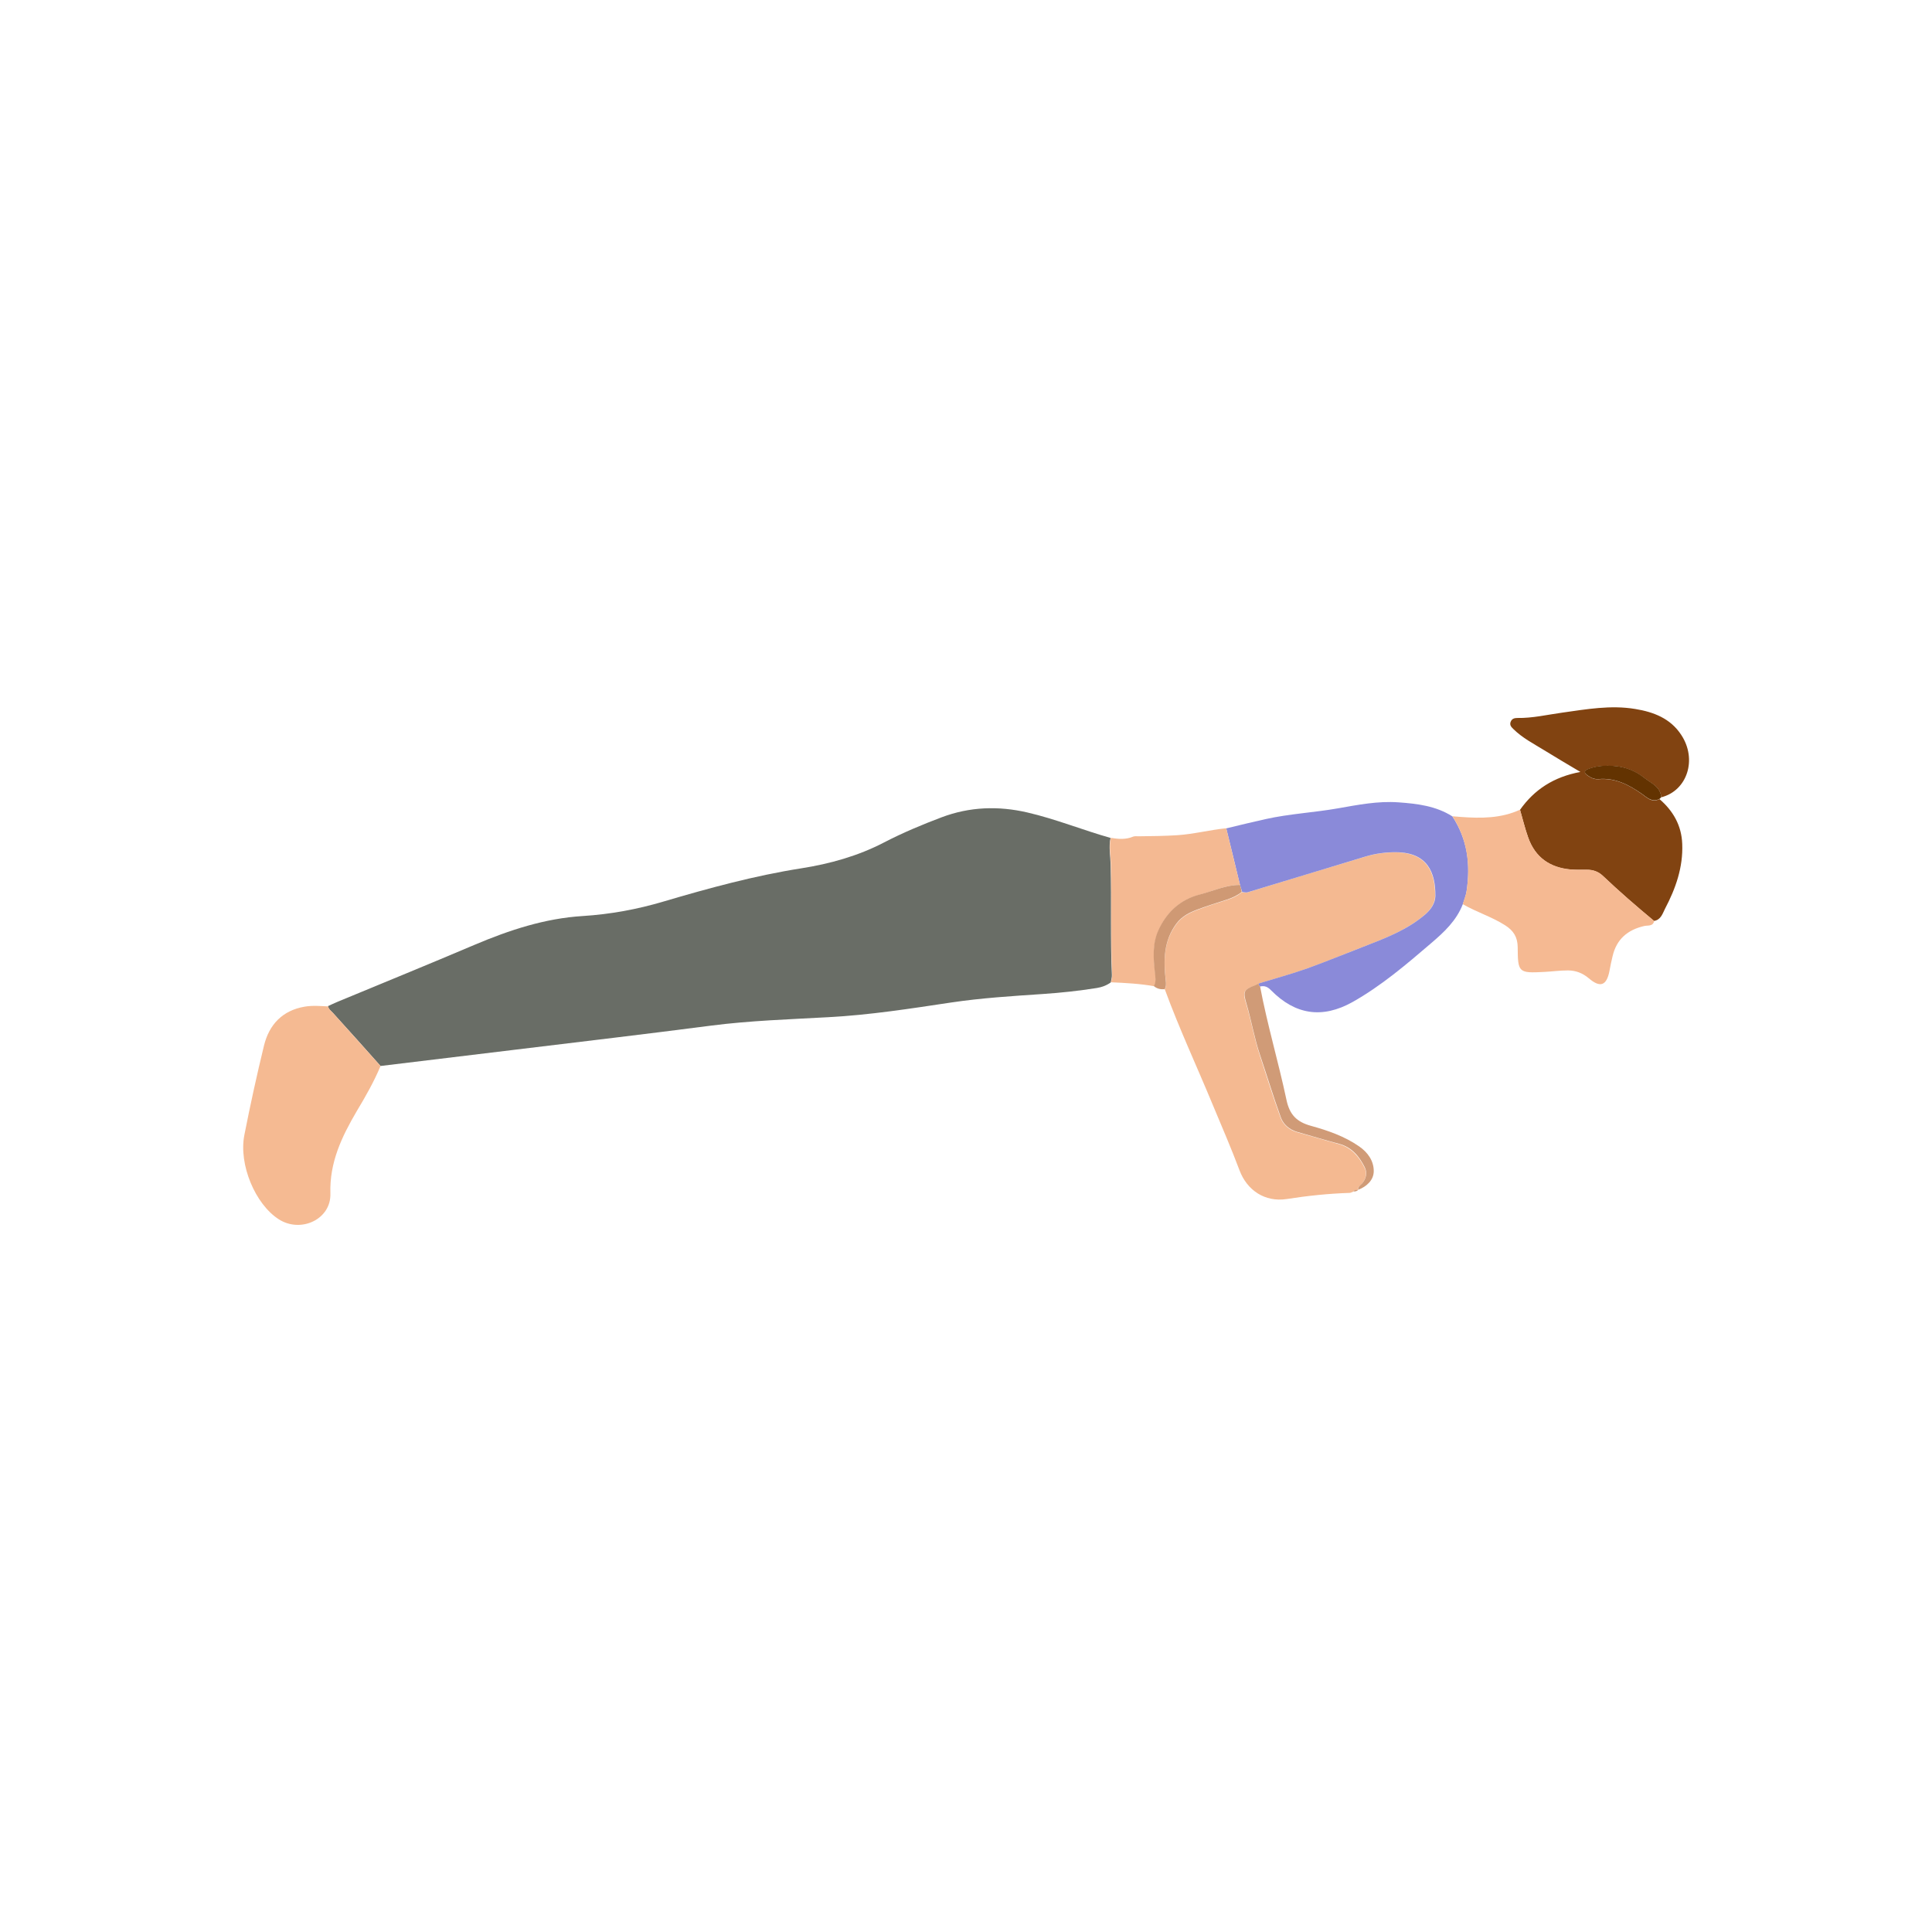
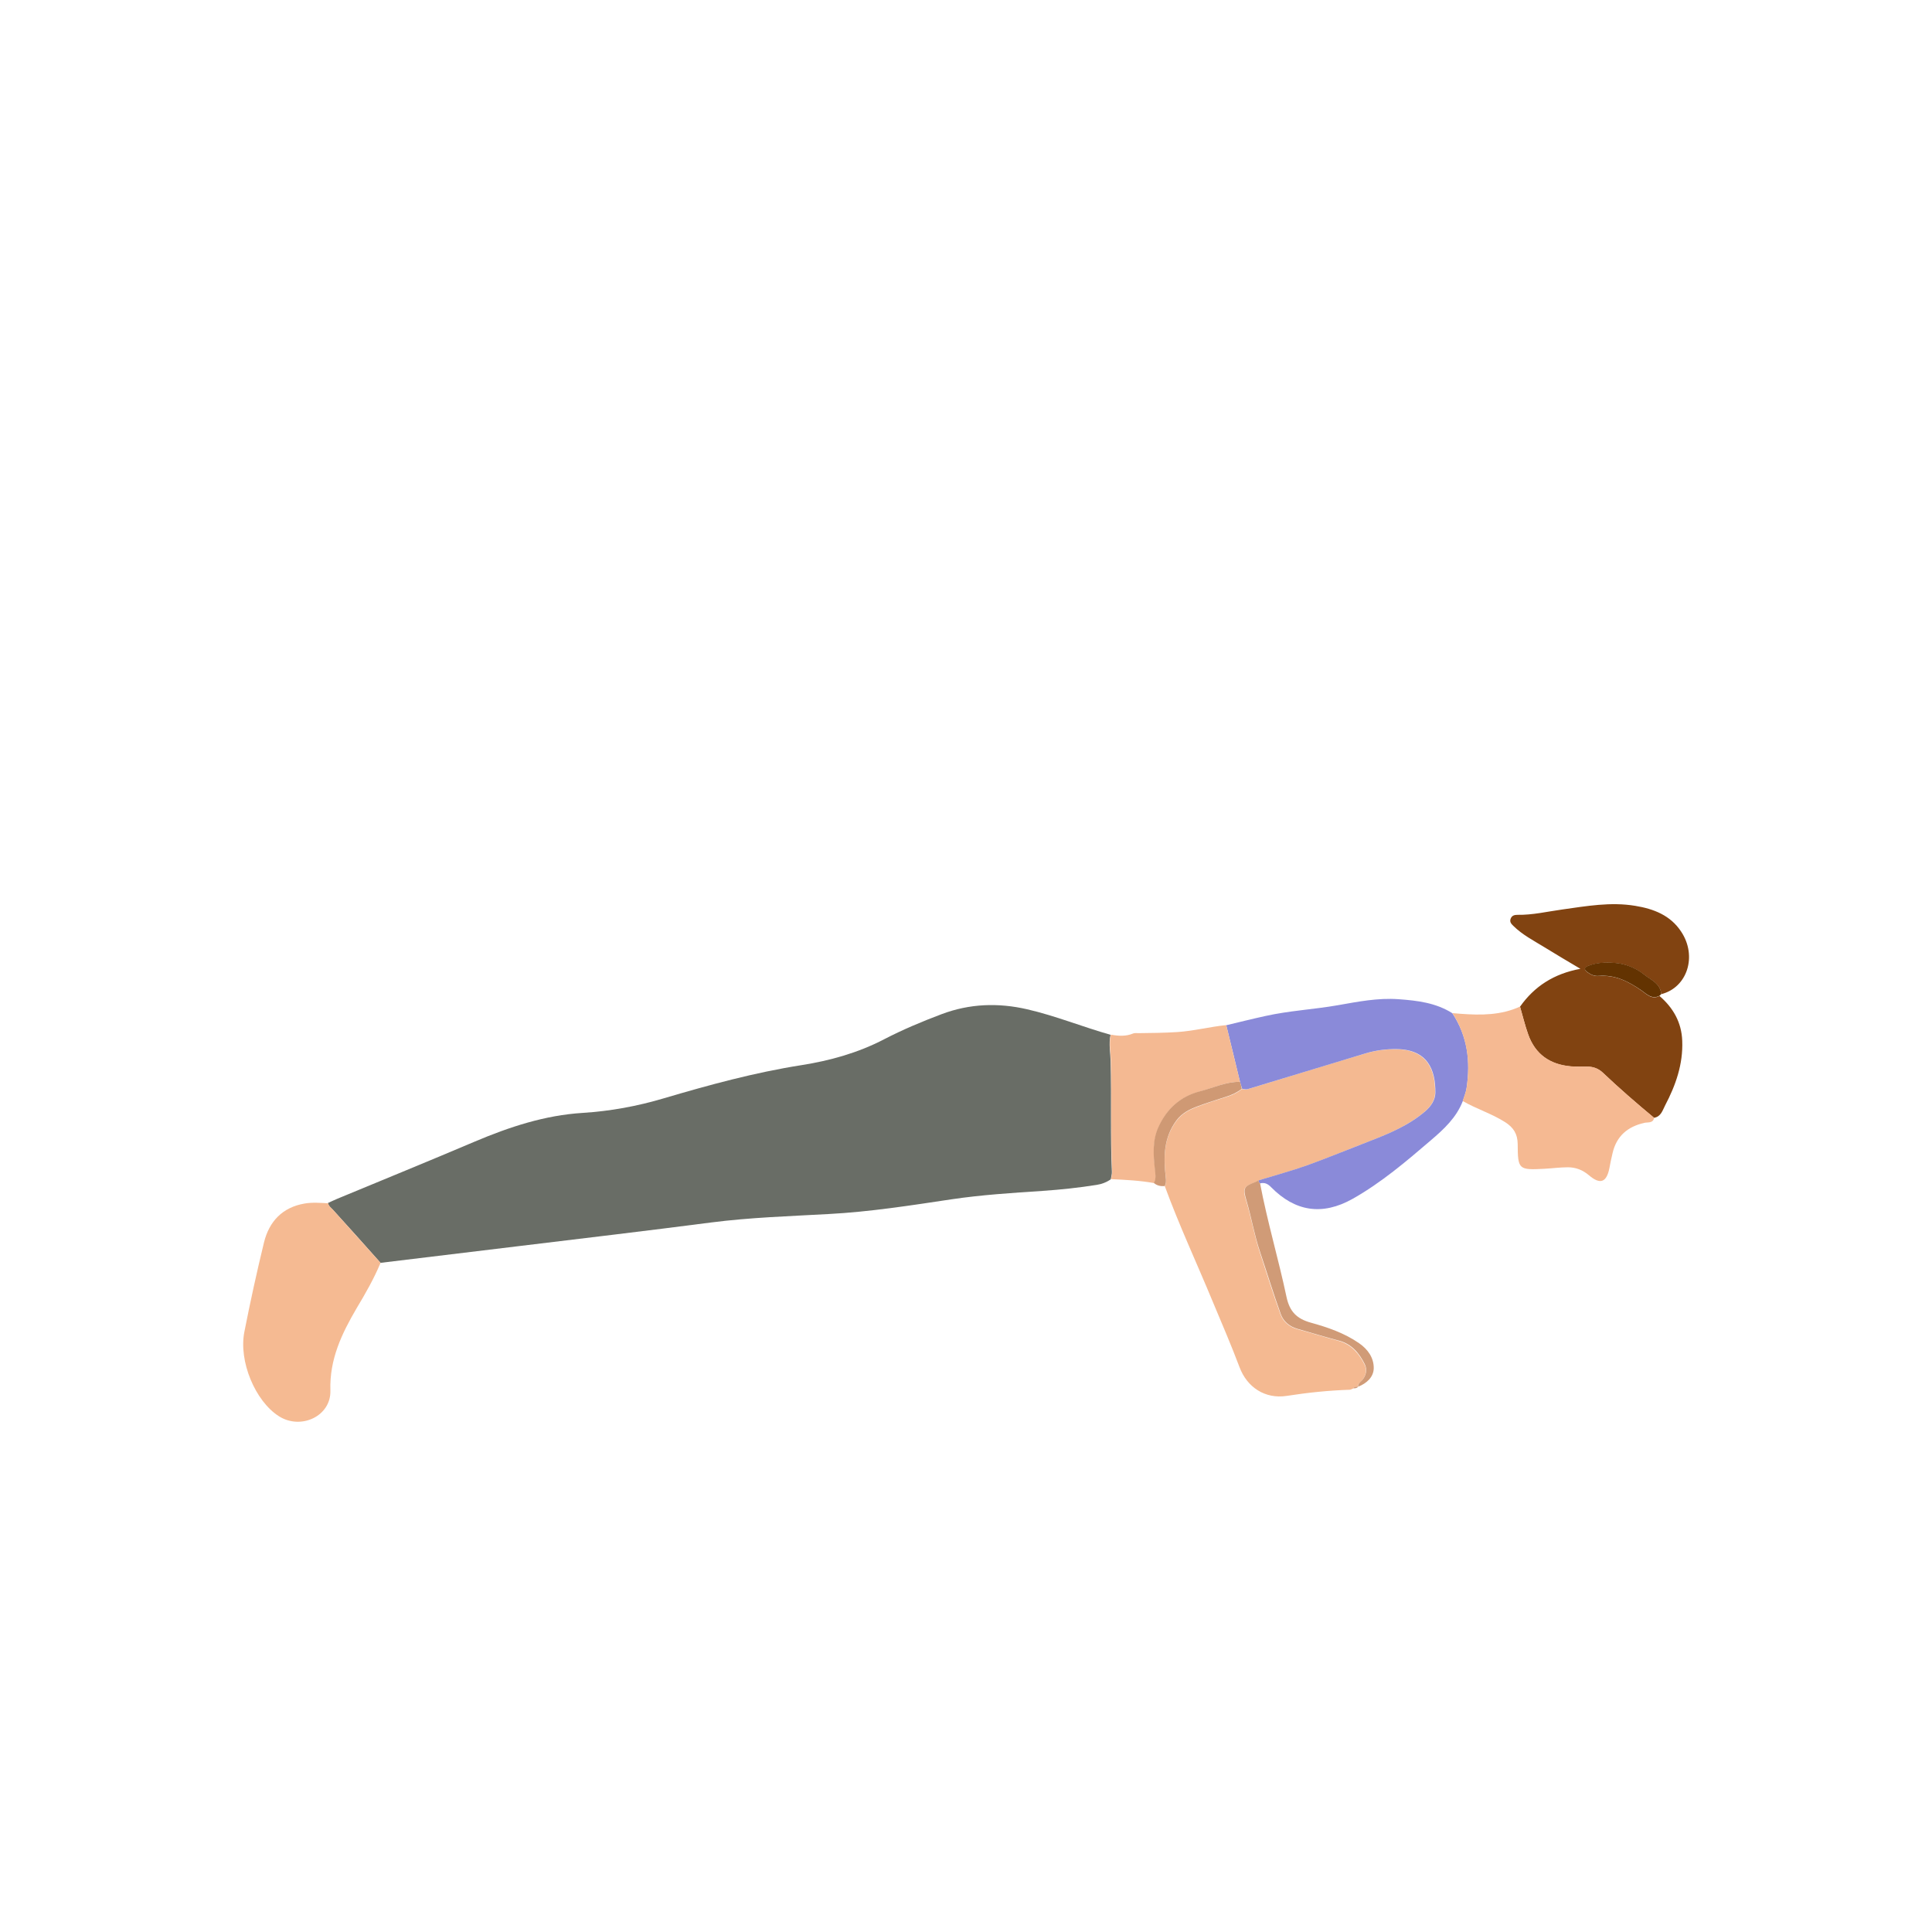
<svg xmlns="http://www.w3.org/2000/svg" width="500" height="500" viewBox="0 0 500 500" fill="none">
-   <path d="M98.487 275.875C110.164 274.464 121.841 273.053 133.483 271.642C150.346 269.596 167.173 267.62 184.001 265.433C194.126 264.128 204.286 263.81 214.411 263.246C225.101 262.681 235.649 261.023 246.232 259.436C254.064 258.272 261.966 257.778 269.869 257.248C274.561 256.931 279.182 256.437 283.839 255.696C285.18 255.484 286.379 255.026 287.473 254.25C287.578 253.615 287.79 252.944 287.755 252.309C287.332 242.82 287.684 233.294 287.437 223.769C287.367 221.476 286.908 219.183 287.402 216.855C280.17 214.809 273.185 211.951 265.847 210.258C258.333 208.529 250.96 208.776 243.657 211.528C238.612 213.433 233.638 215.514 228.805 218.019C222.102 221.511 214.799 223.558 207.356 224.722C195.255 226.627 183.507 229.837 171.795 233.294C164.916 235.341 158.001 236.611 150.804 237.069C141.032 237.669 131.825 240.703 122.829 244.513C111.046 249.522 99.192 254.356 87.374 259.259C86.527 259.612 85.716 260 84.869 260.388C85.01 261.164 85.645 261.588 86.139 262.117C90.337 266.738 94.43 271.289 98.487 275.875Z" fill="#696D66" />
-   <path d="M301.443 256.014C305.147 266.139 309.733 275.946 313.861 285.93C316.224 291.574 318.659 297.219 320.811 302.934C322.716 307.979 327.302 311.189 333.017 310.307C338.414 309.46 343.847 308.896 349.28 308.719C349.598 308.719 349.88 308.508 350.197 308.402C350.48 307.873 350.974 307.979 351.432 307.979L351.397 308.014C351.326 307.238 351.961 306.85 352.385 306.391C353.549 305.121 353.831 303.534 353.125 302.158C351.714 299.335 349.739 297.007 346.493 296.09C342.86 295.102 339.296 294.008 335.698 293.021C333.652 292.456 332.064 291.08 331.394 289.211C329.454 283.884 327.796 278.486 326.032 273.124C324.585 268.749 323.844 264.198 322.504 259.788C321.587 256.79 321.728 256.19 324.55 255.132C324.973 254.955 325.361 254.744 325.75 254.532C329.912 253.262 334.11 252.133 338.167 250.687C343.636 248.746 348.998 246.489 354.396 244.407C359.511 242.431 364.556 240.315 368.789 236.681C370.271 235.411 371.364 233.753 371.4 231.954C371.47 225.851 369.354 220.7 361.381 220.594C358.664 220.559 355.948 220.912 353.372 221.688C343.177 224.722 332.982 227.862 322.786 230.966C322.363 231.107 321.869 230.931 321.41 230.895C320.281 231.813 318.976 232.448 317.6 232.871C315.025 233.682 312.45 234.494 309.945 235.446C307.863 236.223 305.923 237.175 304.477 239.115C301.125 243.596 301.09 248.605 301.725 253.791C301.831 254.567 301.866 255.308 301.443 256.014Z" fill="#F4B991" />
-   <path d="M428.057 238.339C429.856 238.057 430.279 236.399 430.914 235.164C433.666 229.943 435.607 224.439 435.36 218.407C435.183 213.644 433.031 209.869 429.468 206.8C427.528 207.823 426.222 206.412 424.882 205.459C421.53 203.096 418.038 201.297 413.769 201.649C412.64 201.755 411.758 201.332 410.841 200.697C409.818 199.956 410.03 199.427 411.017 199.039C413.205 198.192 415.533 198.086 417.756 198.263C420.613 198.474 423.294 199.533 425.552 201.332C427.281 202.708 429.715 203.59 429.927 206.341C436.665 204.648 439.311 196.499 435.077 190.149C432.29 185.915 427.951 184.257 423.189 183.481C416.838 182.423 410.559 183.552 404.279 184.434C400.434 184.963 396.624 185.88 392.708 185.809C391.932 185.809 391.262 185.986 390.944 186.832C390.627 187.714 391.191 188.208 391.685 188.702C394.013 190.995 396.906 192.477 399.658 194.17C402.551 195.97 405.514 197.698 409.007 199.78C402.127 201.05 397.083 204.331 393.378 209.587C394.084 211.986 394.648 214.42 395.495 216.784C397.329 221.934 401.14 224.58 406.502 225.039C407.878 225.145 409.254 225.109 410.665 225.109C412.252 225.109 413.628 225.568 414.792 226.662C419.026 230.683 423.506 234.564 428.057 238.339Z" fill="#814311" />
-   <path d="M321.481 230.86C321.939 230.895 322.433 231.037 322.857 230.931C333.052 227.861 343.248 224.722 353.443 221.653C356.018 220.876 358.735 220.524 361.451 220.559C369.424 220.665 371.541 225.815 371.47 231.919C371.435 233.718 370.341 235.376 368.86 236.646C364.626 240.279 359.581 242.396 354.466 244.372C349.069 246.453 343.706 248.676 338.238 250.651C334.146 252.098 329.948 253.227 325.82 254.497C325.714 254.849 325.75 255.132 326.102 255.308C327.302 255.026 328.113 255.414 328.995 256.331C335.134 262.54 342.119 263.775 350.092 259.295C357.465 255.132 363.885 249.664 370.306 244.16C373.693 241.267 376.903 238.304 378.561 234.035C378.914 232.906 379.373 231.813 379.549 230.648C380.607 223.769 379.796 217.243 375.88 211.281C371.611 208.564 366.814 208 361.945 207.647C356.618 207.259 351.467 208.282 346.246 209.199C340.037 210.293 333.687 210.61 327.513 211.986C324.127 212.727 320.74 213.574 317.353 214.385C318.553 219.289 319.752 224.157 320.916 229.061C321.093 229.625 321.269 230.225 321.481 230.86Z" fill="#8A8AD9" />
-   <path d="M98.487 275.875C94.395 271.324 90.303 266.738 86.21 262.187C85.717 261.658 85.082 261.234 84.941 260.458C82.894 260.352 80.848 260.176 78.802 260.529C73.087 261.517 69.665 265.15 68.324 270.583C66.455 278.274 64.761 286 63.244 293.726C61.727 301.381 66.067 311.682 72.17 315.563C77.85 319.197 85.717 315.563 85.505 308.895C85.258 300.817 88.433 294.22 92.314 287.587C94.607 283.777 96.794 279.932 98.487 275.875Z" fill="#F5BA92" />
-   <path d="M375.88 211.245C379.76 217.207 380.572 223.734 379.549 230.613C379.372 231.777 378.879 232.871 378.561 234C382.089 236.046 386.04 237.245 389.533 239.468C391.685 240.844 392.743 242.502 392.778 245.112C392.813 251.709 392.99 251.886 399.657 251.533C401.704 251.427 403.714 251.145 405.761 251.145C407.842 251.145 409.606 251.85 411.193 253.191C414.122 255.696 415.78 255.096 416.52 251.321C416.767 250.016 417.014 248.746 417.332 247.476C418.355 243.066 421.213 240.632 425.552 239.644C426.434 239.433 427.81 239.821 428.092 238.339C423.541 234.564 419.061 230.683 414.792 226.626C413.628 225.533 412.252 225.039 410.664 225.074C409.288 225.074 407.877 225.145 406.501 225.004C401.139 224.51 397.329 221.899 395.495 216.749C394.648 214.385 394.083 211.951 393.378 209.552C388.474 211.81 383.288 211.81 378.032 211.422C377.326 211.351 376.585 211.316 375.88 211.245Z" fill="#F5B992" />
-   <path d="M320.917 229.025C319.718 224.122 318.518 219.253 317.354 214.35C313.12 214.773 308.958 215.867 304.689 216.149C301.338 216.36 298.021 216.396 294.67 216.431C294.211 216.431 293.717 216.36 293.294 216.502C291.389 217.313 289.449 217.172 287.473 216.819C286.979 219.112 287.438 221.405 287.508 223.734C287.72 233.224 287.403 242.749 287.826 252.274C287.861 252.909 287.65 253.579 287.544 254.214C291.283 254.391 295.023 254.567 298.692 255.237C299.291 254.038 299.08 252.838 298.939 251.604C298.515 248.005 298.304 244.336 299.785 240.949C301.867 236.116 305.465 232.8 310.686 231.495C314.038 230.578 317.283 228.99 320.917 229.025Z" fill="#F4B992" />
-   <path d="M326.102 255.272C325.749 255.096 325.679 254.814 325.82 254.461C325.432 254.673 325.009 254.92 324.621 255.061C321.798 256.119 321.692 256.719 322.574 259.717C323.88 264.127 324.621 268.678 326.102 273.053C327.901 278.415 329.56 283.848 331.465 289.14C332.135 291.009 333.687 292.35 335.769 292.95C339.367 293.973 342.965 295.066 346.564 296.019C349.845 296.901 351.785 299.264 353.196 302.087C353.866 303.463 353.619 305.05 352.455 306.32C351.997 306.779 351.397 307.167 351.467 307.943C353.725 307.061 355.524 305.403 355.524 303.074C355.524 300.464 354.043 298.277 351.75 296.689C347.94 294.043 343.6 292.562 339.261 291.362C335.557 290.339 333.758 288.469 332.946 284.694C330.865 274.852 327.972 265.186 326.102 255.272Z" fill="#D09B77" />
-   <path d="M320.916 229.025C317.283 228.99 314.037 230.577 310.615 231.459C305.429 232.764 301.831 236.116 299.714 240.914C298.232 244.301 298.479 247.969 298.867 251.568C299.009 252.838 299.255 254.037 298.62 255.202C299.432 255.907 300.384 256.083 301.407 256.013C301.831 255.307 301.796 254.567 301.69 253.72C301.09 248.569 301.125 243.524 304.441 239.044C305.888 237.104 307.828 236.151 309.91 235.375C312.414 234.423 315.025 233.646 317.565 232.8C318.941 232.341 320.246 231.741 321.375 230.824C321.269 230.224 321.093 229.625 320.916 229.025Z" fill="#CF9974" />
-   <path d="M429.927 206.306C429.715 203.555 427.281 202.673 425.552 201.297C423.33 199.498 420.613 198.439 417.756 198.228C415.498 198.051 413.17 198.157 411.018 199.004C410.03 199.392 409.783 199.921 410.841 200.662C411.723 201.297 412.64 201.72 413.769 201.614C418.038 201.261 421.531 203.096 424.882 205.424C426.223 206.377 427.528 207.753 429.468 206.765C429.609 206.659 429.786 206.483 429.927 206.306Z" fill="#633301" />
-   <path d="M351.468 307.943C351.009 307.943 350.515 307.837 350.233 308.367C350.692 308.331 351.15 308.367 351.468 307.943Z" fill="#D09B77" />
+   <path d="M98.487 326.823C110.164 325.412 121.841 324 133.483 322.589C150.346 320.543 167.173 318.568 184.001 316.38C194.126 315.075 204.286 314.757 214.411 314.193C225.101 313.629 235.649 311.97 246.232 310.383C254.064 309.219 261.966 308.725 269.869 308.196C274.561 307.878 279.182 307.384 283.839 306.643C285.18 306.432 286.379 305.973 287.473 305.197C287.578 304.562 287.79 303.892 287.755 303.257C287.332 293.767 287.684 284.242 287.437 274.717C287.367 272.423 286.908 270.13 287.402 267.802C280.17 265.756 273.185 262.898 265.847 261.205C258.333 259.476 250.96 259.723 243.657 262.475C238.612 264.38 233.638 266.461 228.805 268.966C222.102 272.459 214.799 274.505 207.356 275.669C195.255 277.574 183.507 280.784 171.795 284.242C164.916 286.288 158.001 287.558 150.804 288.016C141.032 288.616 131.825 291.65 122.829 295.46C111.046 300.47 99.192 305.303 87.374 310.207C86.527 310.559 85.716 310.947 84.869 311.335C85.01 312.112 85.645 312.535 86.139 313.064C90.337 317.686 94.43 322.236 98.487 326.823Z" fill="#696D66" />
+   <path d="M301.443 306.961C305.147 317.086 309.733 326.893 313.861 336.877C316.224 342.521 318.659 348.166 320.811 353.881C322.716 358.926 327.302 362.136 333.017 361.254C338.414 360.408 343.847 359.843 349.28 359.667C349.598 359.667 349.88 359.455 350.197 359.349C350.48 358.82 350.974 358.926 351.432 358.926L351.397 358.961C351.326 358.185 351.961 357.797 352.385 357.338C353.549 356.068 353.831 354.481 353.125 353.105C351.714 350.283 349.739 347.954 346.493 347.037C342.86 346.049 339.296 344.956 335.698 343.968C333.652 343.403 332.064 342.028 331.394 340.158C329.454 334.831 327.796 329.433 326.032 324.071C324.585 319.696 323.844 315.146 322.504 310.736C321.587 307.737 321.728 307.137 324.55 306.079C324.973 305.903 325.361 305.691 325.75 305.479C329.912 304.209 334.11 303.08 338.167 301.634C343.636 299.694 348.998 297.436 354.396 295.354C359.511 293.379 364.556 291.262 368.789 287.628C370.271 286.358 371.364 284.7 371.4 282.901C371.47 276.798 369.354 271.647 361.381 271.541C358.664 271.506 355.948 271.859 353.372 272.635C343.177 275.669 332.982 278.809 322.786 281.913C322.363 282.054 321.869 281.878 321.41 281.843C320.281 282.76 318.976 283.395 317.6 283.818C315.025 284.63 312.45 285.441 309.945 286.394C307.863 287.17 305.923 288.122 304.477 290.063C301.125 294.543 301.09 299.552 301.725 304.738C301.831 305.515 301.866 306.255 301.443 306.961Z" fill="#F4B991" />
+   <path d="M428.057 289.286C429.856 289.004 430.279 287.346 430.914 286.111C433.666 280.89 435.607 275.386 435.36 269.354C435.183 264.591 433.031 260.817 429.468 257.747C427.528 258.77 426.222 257.359 424.882 256.407C421.53 254.043 418.038 252.244 413.769 252.597C412.64 252.702 411.758 252.279 410.841 251.644C409.818 250.903 410.03 250.374 411.017 249.986C413.205 249.139 415.533 249.034 417.756 249.21C420.613 249.422 423.294 250.48 425.552 252.279C427.281 253.655 429.715 254.537 429.927 257.289C436.665 255.595 439.311 247.446 435.077 241.096C432.29 236.863 427.951 235.204 423.189 234.428C416.838 233.37 410.559 234.499 404.279 235.381C400.434 235.91 396.624 236.827 392.708 236.757C391.932 236.757 391.262 236.933 390.944 237.78C390.627 238.662 391.191 239.156 391.685 239.65C394.013 241.943 396.906 243.424 399.658 245.118C402.551 246.917 405.514 248.645 409.007 250.727C402.127 251.997 397.083 255.278 393.378 260.534C394.084 262.933 394.648 265.367 395.495 267.731C397.329 272.882 401.14 275.528 406.502 275.986C407.878 276.092 409.254 276.057 410.665 276.057C412.252 276.057 413.628 276.515 414.792 277.609C419.026 281.631 423.506 285.511 428.057 289.286Z" fill="#814311" />
+   <path d="M321.481 281.807C321.939 281.843 322.433 281.984 322.857 281.878C333.052 278.809 343.248 275.669 353.443 272.6C356.018 271.824 358.735 271.471 361.451 271.506C369.424 271.612 371.541 276.763 371.47 282.866C371.435 284.665 370.341 286.323 368.86 287.593C364.626 291.227 359.581 293.343 354.466 295.319C349.069 297.4 343.706 299.623 338.238 301.599C334.146 303.045 329.948 304.174 325.82 305.444C325.714 305.797 325.75 306.079 326.102 306.255C327.302 305.973 328.113 306.361 328.995 307.278C335.134 313.487 342.119 314.722 350.092 310.242C357.465 306.079 363.885 300.611 370.306 295.107C373.693 292.215 376.903 289.251 378.561 284.982C378.914 283.854 379.373 282.76 379.549 281.596C380.607 274.716 379.796 268.19 375.88 262.228C371.611 259.512 366.814 258.947 361.945 258.594C356.618 258.206 351.467 259.229 346.246 260.147C340.037 261.24 333.687 261.558 327.513 262.934C324.127 263.674 320.74 264.521 317.353 265.332C318.553 270.236 319.752 275.105 320.916 280.008C321.093 280.573 321.269 281.172 321.481 281.807Z" fill="#8A8AD9" />
+   <path d="M98.487 326.823C94.395 322.272 90.303 317.686 86.21 313.135C85.717 312.606 85.082 312.183 84.941 311.406C82.894 311.301 80.848 311.124 78.802 311.477C73.087 312.465 69.665 316.098 68.324 321.531C66.455 329.222 64.761 336.948 63.244 344.674C61.727 352.329 66.067 362.631 72.17 366.511C77.85 370.145 85.717 366.511 85.505 359.844C85.258 351.765 88.433 345.168 92.314 338.536C94.607 334.725 96.794 330.88 98.487 326.823Z" fill="#F5BA92" />
+   <path d="M375.88 262.193C379.76 268.155 380.572 274.682 379.549 281.561C379.372 282.725 378.879 283.819 378.561 284.948C382.089 286.994 386.04 288.193 389.533 290.416C391.685 291.792 392.743 293.45 392.778 296.061C392.813 302.658 392.99 302.834 399.657 302.481C401.704 302.375 403.714 302.093 405.761 302.093C407.842 302.093 409.606 302.799 411.193 304.139C414.122 306.644 415.78 306.044 416.52 302.27C416.767 300.964 417.014 299.694 417.332 298.424C418.355 294.014 421.213 291.58 425.552 290.592C426.434 290.381 427.81 290.769 428.092 289.287C423.541 285.512 419.061 281.632 414.792 277.575C413.628 276.481 412.252 275.987 410.664 276.022C409.288 276.022 407.877 276.093 406.501 275.952C401.139 275.458 397.329 272.847 395.495 267.697C394.648 265.333 394.083 262.899 393.378 260.5C388.474 262.758 383.288 262.758 378.032 262.37C377.326 262.299 376.585 262.264 375.88 262.193Z" fill="#F5B992" />
+   <path d="M320.917 279.973C319.718 275.069 318.518 270.201 317.354 265.297C313.12 265.72 308.958 266.814 304.689 267.096C301.338 267.308 298.021 267.343 294.67 267.378C294.211 267.378 293.717 267.308 293.294 267.449C291.389 268.26 289.449 268.119 287.473 267.766C286.979 270.059 287.438 272.353 287.508 274.681C287.72 284.171 287.403 293.696 287.826 303.221C287.861 303.856 287.65 304.526 287.544 305.161C291.283 305.338 295.023 305.514 298.692 306.184C299.291 304.985 299.08 303.786 298.939 302.551C298.515 298.952 298.304 295.283 299.785 291.897C301.867 287.064 305.465 283.747 310.686 282.442C314.038 281.525 317.283 279.937 320.917 279.973Z" fill="#F4B992" />
+   <path d="M326.102 306.22C325.749 306.043 325.679 305.761 325.82 305.408C325.432 305.62 325.009 305.867 324.621 306.008C321.798 307.066 321.692 307.666 322.574 310.665C323.88 315.074 324.621 319.625 326.102 324C327.901 329.362 329.56 334.795 331.465 340.087C332.135 341.957 333.687 343.297 335.769 343.897C339.367 344.92 342.965 346.014 346.564 346.966C349.845 347.848 351.785 350.212 353.196 353.034C353.866 354.41 353.619 355.997 352.455 357.267C351.997 357.726 351.397 358.114 351.467 358.89C353.725 358.008 355.524 356.35 355.524 354.022C355.524 351.411 354.043 349.224 351.75 347.636C347.94 344.991 343.6 343.509 339.261 342.309C335.557 341.286 333.758 339.417 332.946 335.642C330.865 325.799 327.972 316.133 326.102 306.22Z" fill="#D09B77" />
+   <path d="M320.916 279.973C317.283 279.938 314.037 281.525 310.615 282.407C305.429 283.713 301.831 287.064 299.714 291.862C298.232 295.249 298.479 298.918 298.867 302.516C299.009 303.786 299.255 304.986 298.62 306.15C299.432 306.855 300.384 307.032 301.407 306.961C301.831 306.256 301.796 305.515 301.69 304.668C301.09 299.517 301.125 294.473 304.441 289.992C305.888 288.052 307.828 287.099 309.91 286.323C312.414 285.371 315.025 284.595 317.565 283.748C318.941 283.289 320.246 282.69 321.375 281.772C321.269 281.173 321.093 280.573 320.916 279.973Z" fill="#CF9974" />
+   <path d="M429.927 257.253C429.715 254.501 427.281 253.619 425.552 252.243C423.33 250.444 420.613 249.386 417.756 249.174C415.498 248.997 413.17 249.103 411.018 249.95C410.03 250.338 409.783 250.867 410.841 251.608C411.723 252.243 412.64 252.666 413.769 252.561C418.038 252.208 421.531 254.042 424.882 256.371C426.223 257.323 427.528 258.699 429.468 257.711C429.609 257.605 429.786 257.429 429.927 257.253Z" fill="#633301" />
+   <path d="M351.468 358.89C351.009 358.89 350.515 358.784 350.233 359.313C350.692 359.278 351.15 359.313 351.468 358.89Z" fill="#D09B77" />
</svg>
